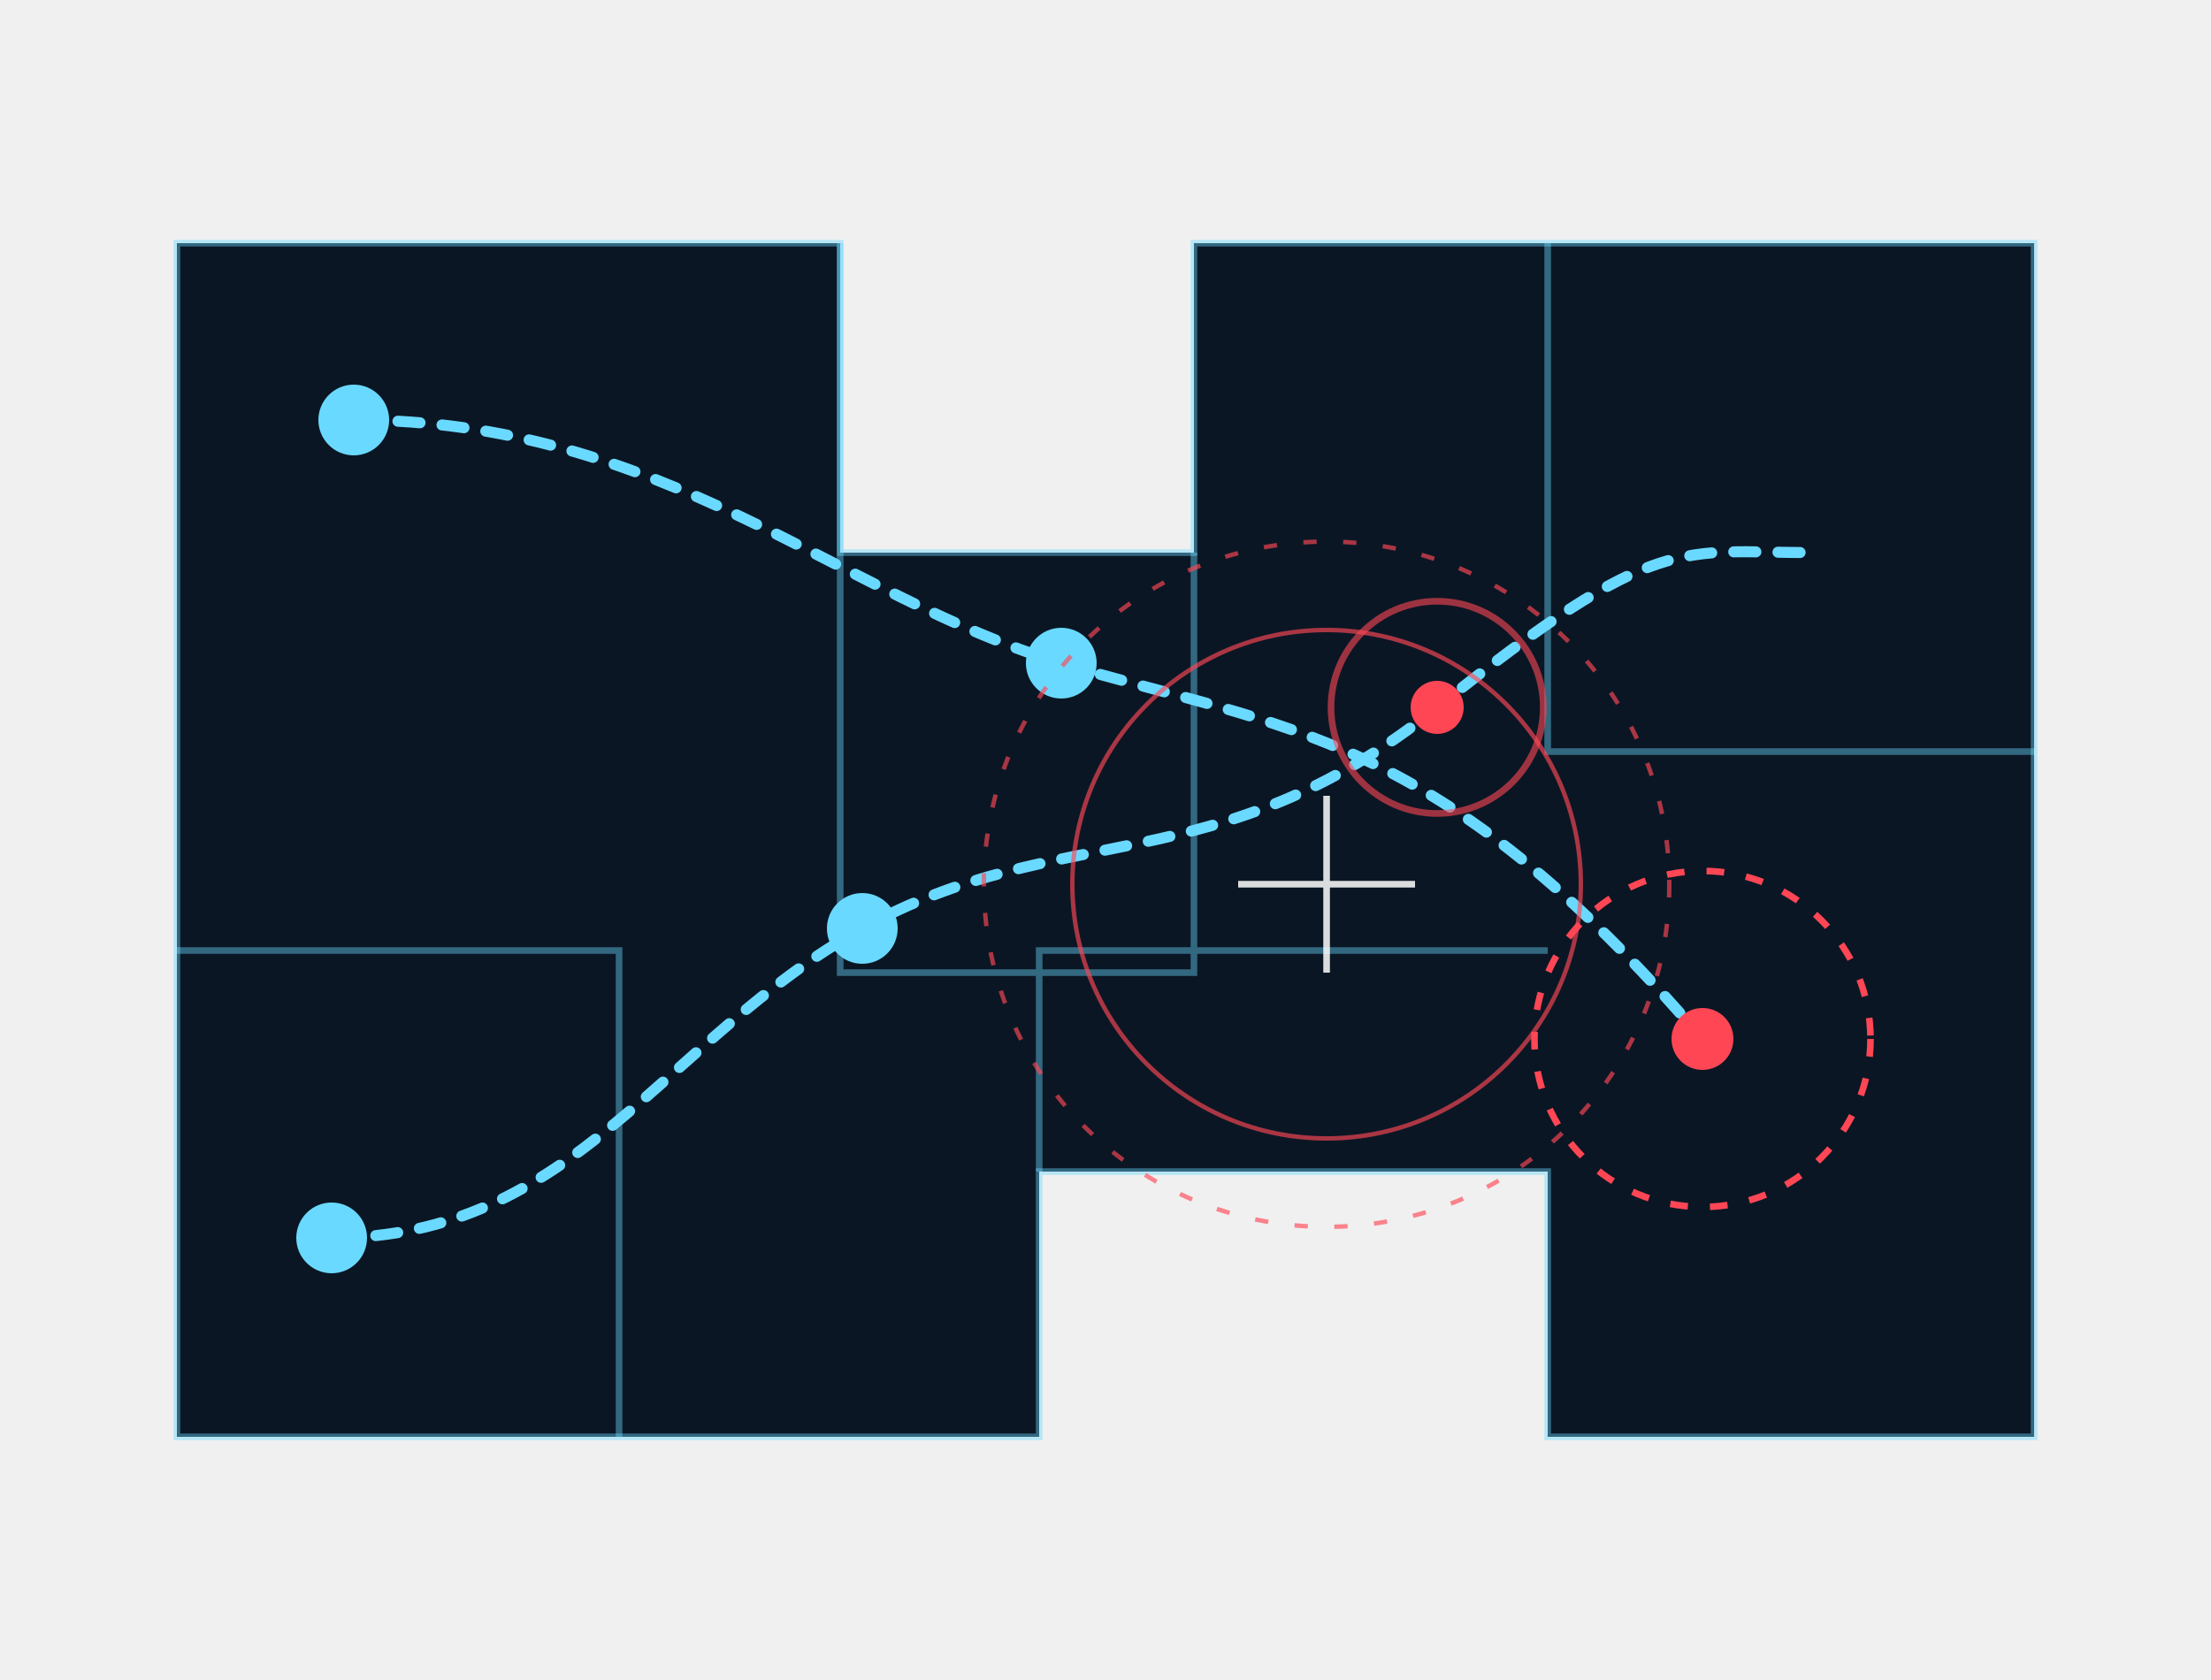
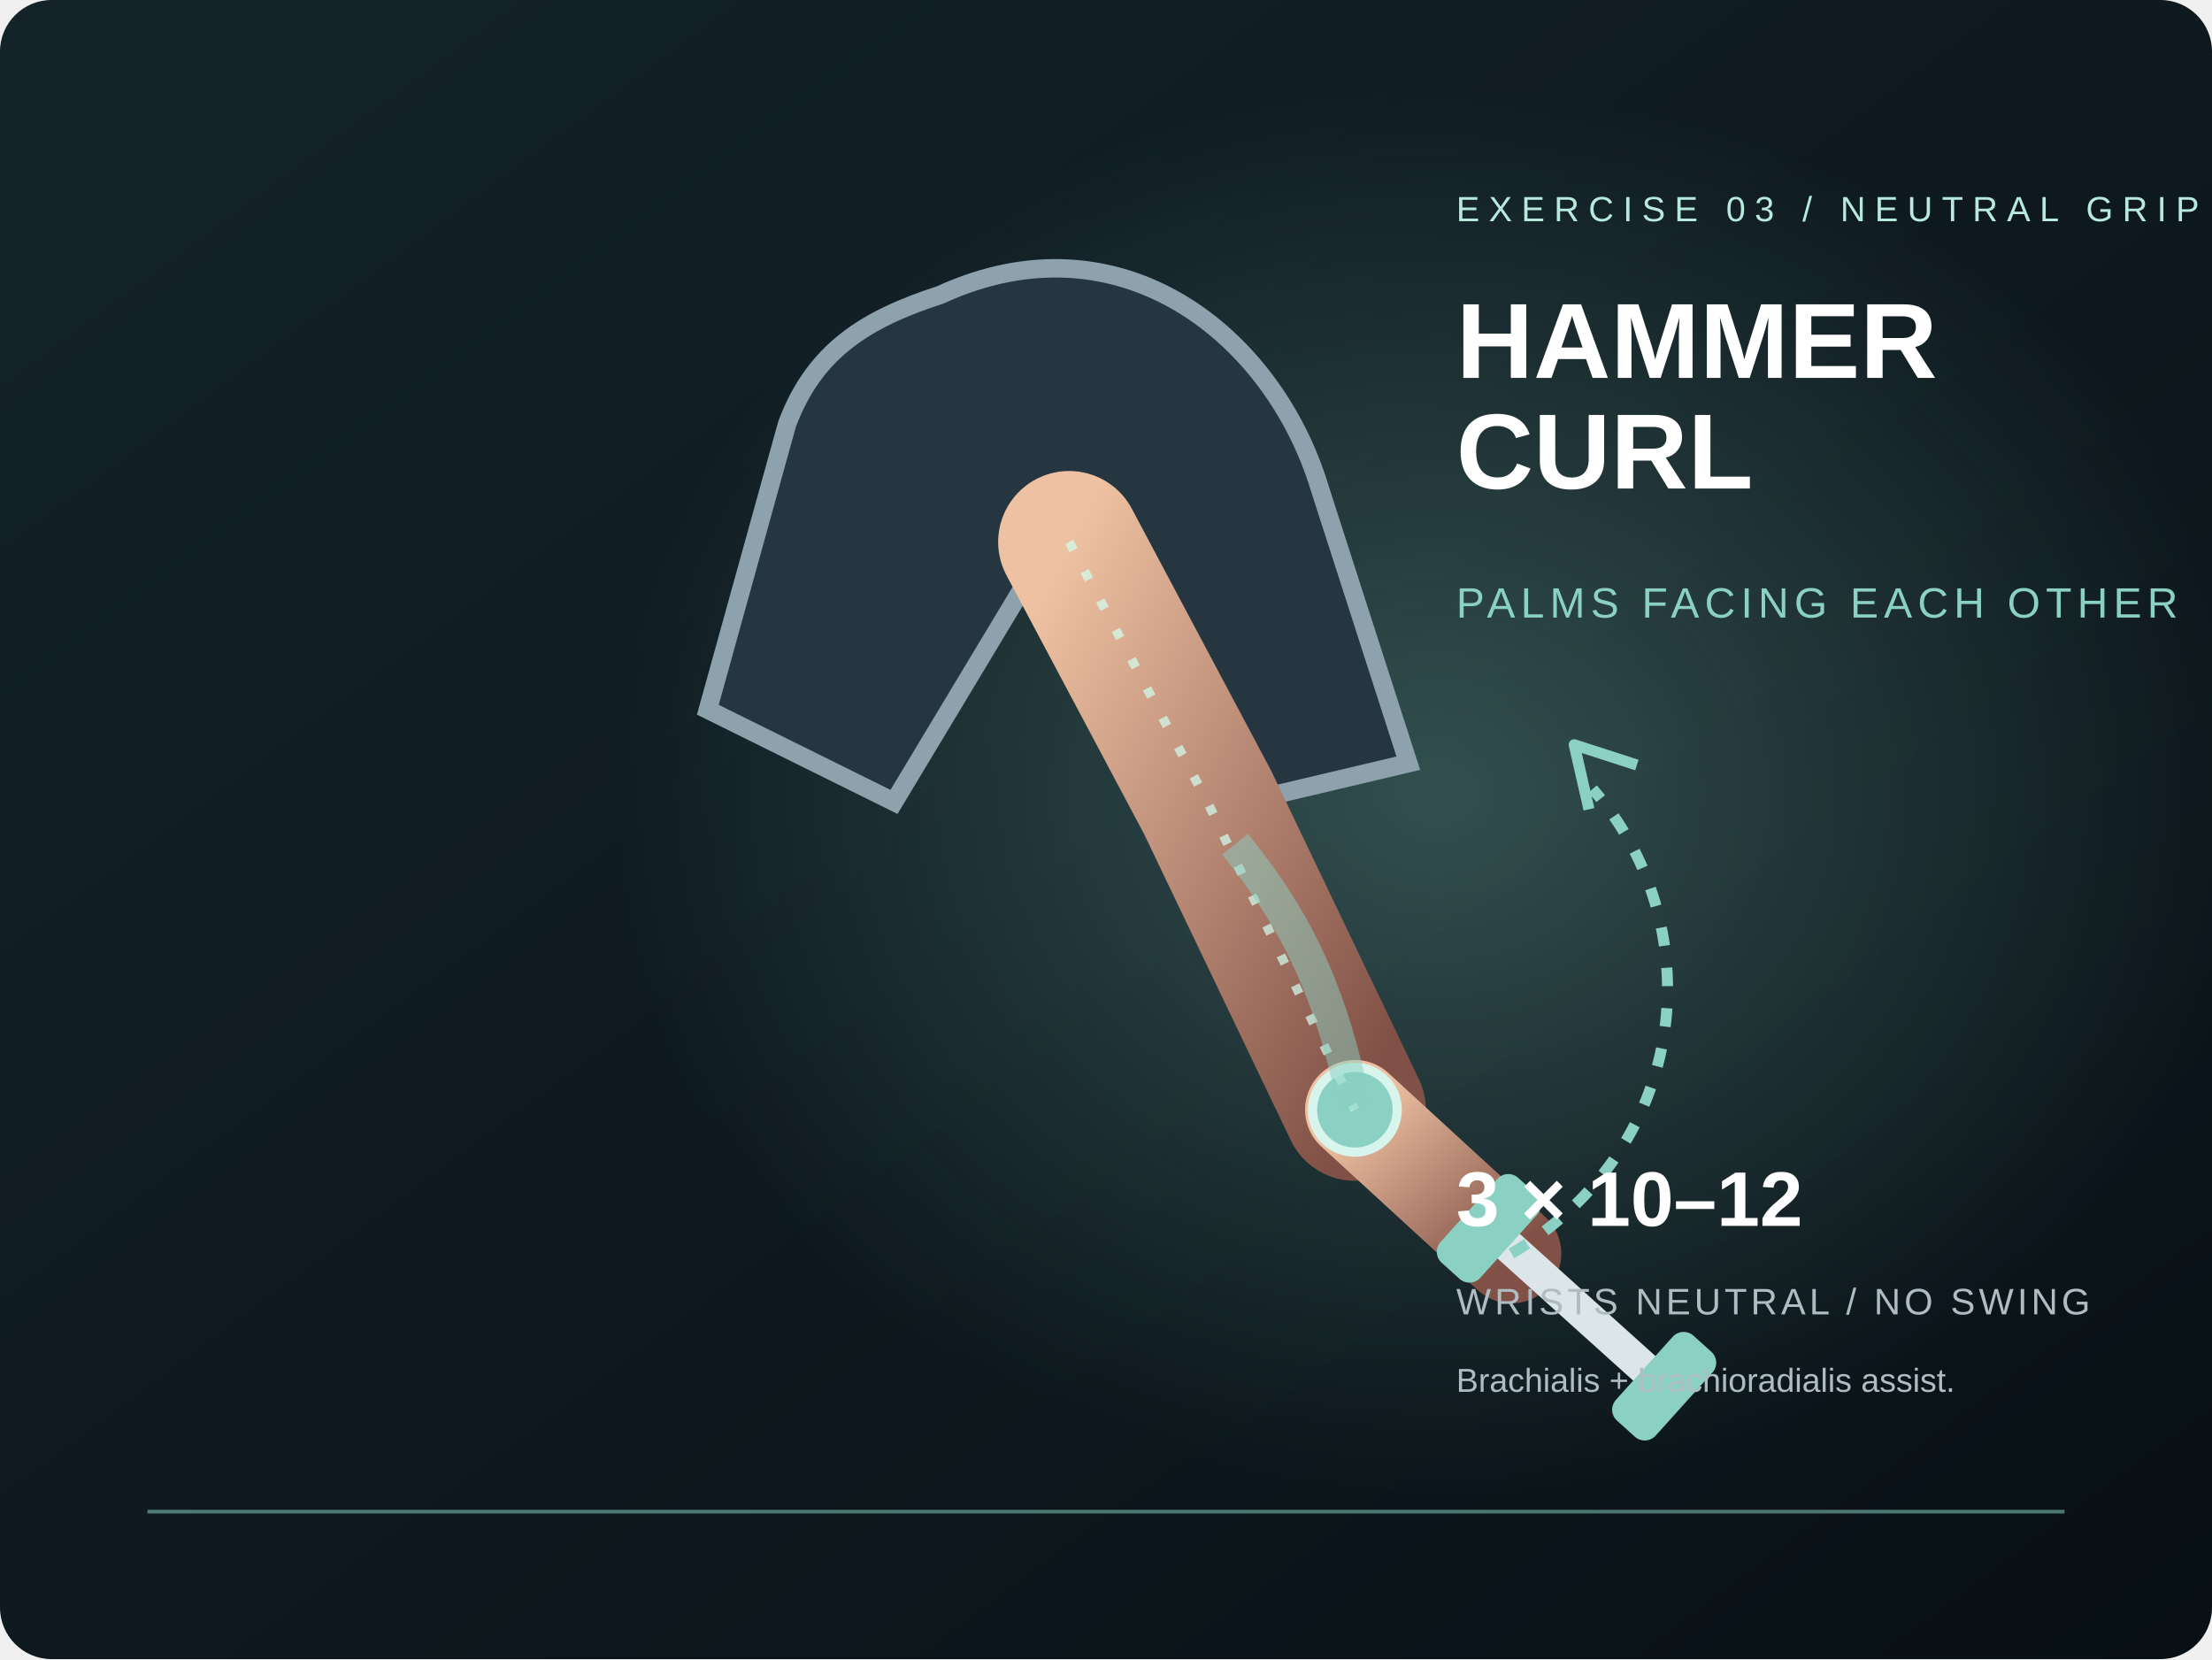
- <svg xmlns="http://www.w3.org/2000/svg" viewBox="0 0 1000 760">
-   <g fill="#0b1624" stroke="#6ad9ff" stroke-opacity=".42" stroke-width="3">
-     <path d="M80 110H380V250H540V110H920V650H700V530H470V650H80Z" />
-     <path d="M380 110V440H540V250M700 110V340H920M80 430H280V650M470 530V430H700" fill="none" />
+ <svg xmlns="http://www.w3.org/2000/svg" viewBox="0 0 1200 900">
+   <defs>
+     <linearGradient id="bg" y2="1">
+       <stop stop-color="#14232a" />
+       <stop offset="1" stop-color="#081015" />
+     </linearGradient>
+     <linearGradient id="skin" x2="1" y2="1">
+       <stop stop-color="#eec1a2" />
+       <stop offset="1" stop-color="#815147" />
+     </linearGradient>
+     <radialGradient id="halo">
+       <stop stop-color="#8bd1c3" stop-opacity=".3" />
+       <stop offset="1" stop-color="#8bd1c3" stop-opacity="0" />
+     </radialGradient>
+   </defs>
+   <rect width="1200" height="900" rx="28" fill="url(#bg)" />
+   <ellipse cx="780" cy="430" rx="450" ry="380" fill="url(#halo)" />
+   <g transform="translate(120 60)">
+     <path d="M390 100C488 55 571 122 596 205L644 354L534 380L442 247L365 375L264 325L307 170C322 130 350 113 390 100Z" fill="#263640" stroke="#8da2ad" stroke-width="10" />
+     <path d="M460 234L535 375L615 542" stroke="url(#skin)" stroke-width="77" stroke-linecap="round" fill="none" />
+     <path d="M615 542L700 620" stroke="url(#skin)" stroke-width="54" stroke-linecap="round" fill="none" />
+     <circle cx="615" cy="542" r="23" fill="#8bd1c3" stroke="#d7f5ec" stroke-width="5" />
+     <g transform="translate(694 612) rotate(42)">
+       <rect x="-6" y="-9" width="122" height="18" rx="8" fill="#dce5e8" />
+       <rect x="-23" y="-31" width="29" height="62" rx="8" fill="#8bd1c3" />
+       <rect x="105" y="-31" width="29" height="62" rx="8" fill="#8bd1c3" />
+     </g>
+     <path d="M460 234L535 375L615 542" stroke="#d2fff1" stroke-width="5" stroke-dasharray="5 13" fill="none" opacity=".7" />
+     <path d="M700 620C800 560 807 440 744 368" fill="none" stroke="#8bd1c3" stroke-width="6" stroke-dasharray="10 12" />
+     <path d="M742 379L734 344L768 355" fill="none" stroke="#8bd1c3" stroke-width="6" stroke-linejoin="round" />
+     <path d="M550 398C580 435 602 474 615 542" stroke="#8bd1c3" stroke-width="18" stroke-opacity=".5" fill="none" />
  </g>
-   <g fill="none" stroke="#6ad9ff" stroke-width="5" stroke-linecap="round">
-     <path d="M150 560C260 560 300 470 390 420S550 400 650 320S760 250 820 250" stroke-dasharray="10 10" />
-     <path d="M160 190C300 190 380 270 480 300S650 330 770 470" stroke-dasharray="10 10" />
+   <g font-family="Arial,sans-serif">
+     <text x="790" y="120" fill="#b8e9dd" font-size="19" letter-spacing="5">EXERCISE 03 / NEUTRAL GRIP</text>
+     <text x="790" y="205" fill="#fff" font-size="58" font-weight="800">HAMMER</text>
+     <text x="790" y="265" fill="#fff" font-size="58" font-weight="800">CURL</text>
+     <text x="790" y="335" fill="#8bd1c3" font-size="23" letter-spacing="3">PALMS FACING EACH OTHER</text>
+     <text x="790" y="665" fill="#fff" font-size="42" font-weight="800">3 × 10–12</text>
+     <text x="790" y="713" fill="#afbdc3" font-size="20" letter-spacing="2">WRISTS NEUTRAL / NO SWING</text>
+     <text x="790" y="755" fill="#afbdc3" font-size="18">Brachialis + brachioradialis assist.</text>
  </g>
-   <g fill="none" stroke="#ff4655" stroke-width="3">
-     <circle cx="770" cy="470" r="76" stroke-dasharray="8 10" />
-     <circle cx="650" cy="320" r="48" stroke-opacity=".6" />
-   </g>
-   <g fill="#6ad9ff">
-     <circle cx="150" cy="560" r="16" />
-     <circle cx="160" cy="190" r="16" />
-     <circle cx="390" cy="420" r="16" />
-     <circle cx="480" cy="300" r="16" />
-   </g>
-   <g fill="#ff4655">
-     <circle cx="770" cy="470" r="14" />
-     <circle cx="650" cy="320" r="12" />
-   </g>
-   <g fill="none" stroke="#ff4655" stroke-width="2" opacity=".65">
-     <circle cx="600" cy="400" r="115" />
-     <circle cx="600" cy="400" r="155" stroke-dasharray="6 12" />
-   </g>
-   <path d="M560 400L640 400M600 360V440" stroke="#fff" stroke-width="3" opacity=".85" />
+   <path d="M80 820H1120" stroke="#8bd1c3" stroke-opacity=".52" stroke-width="2" />
</svg>
